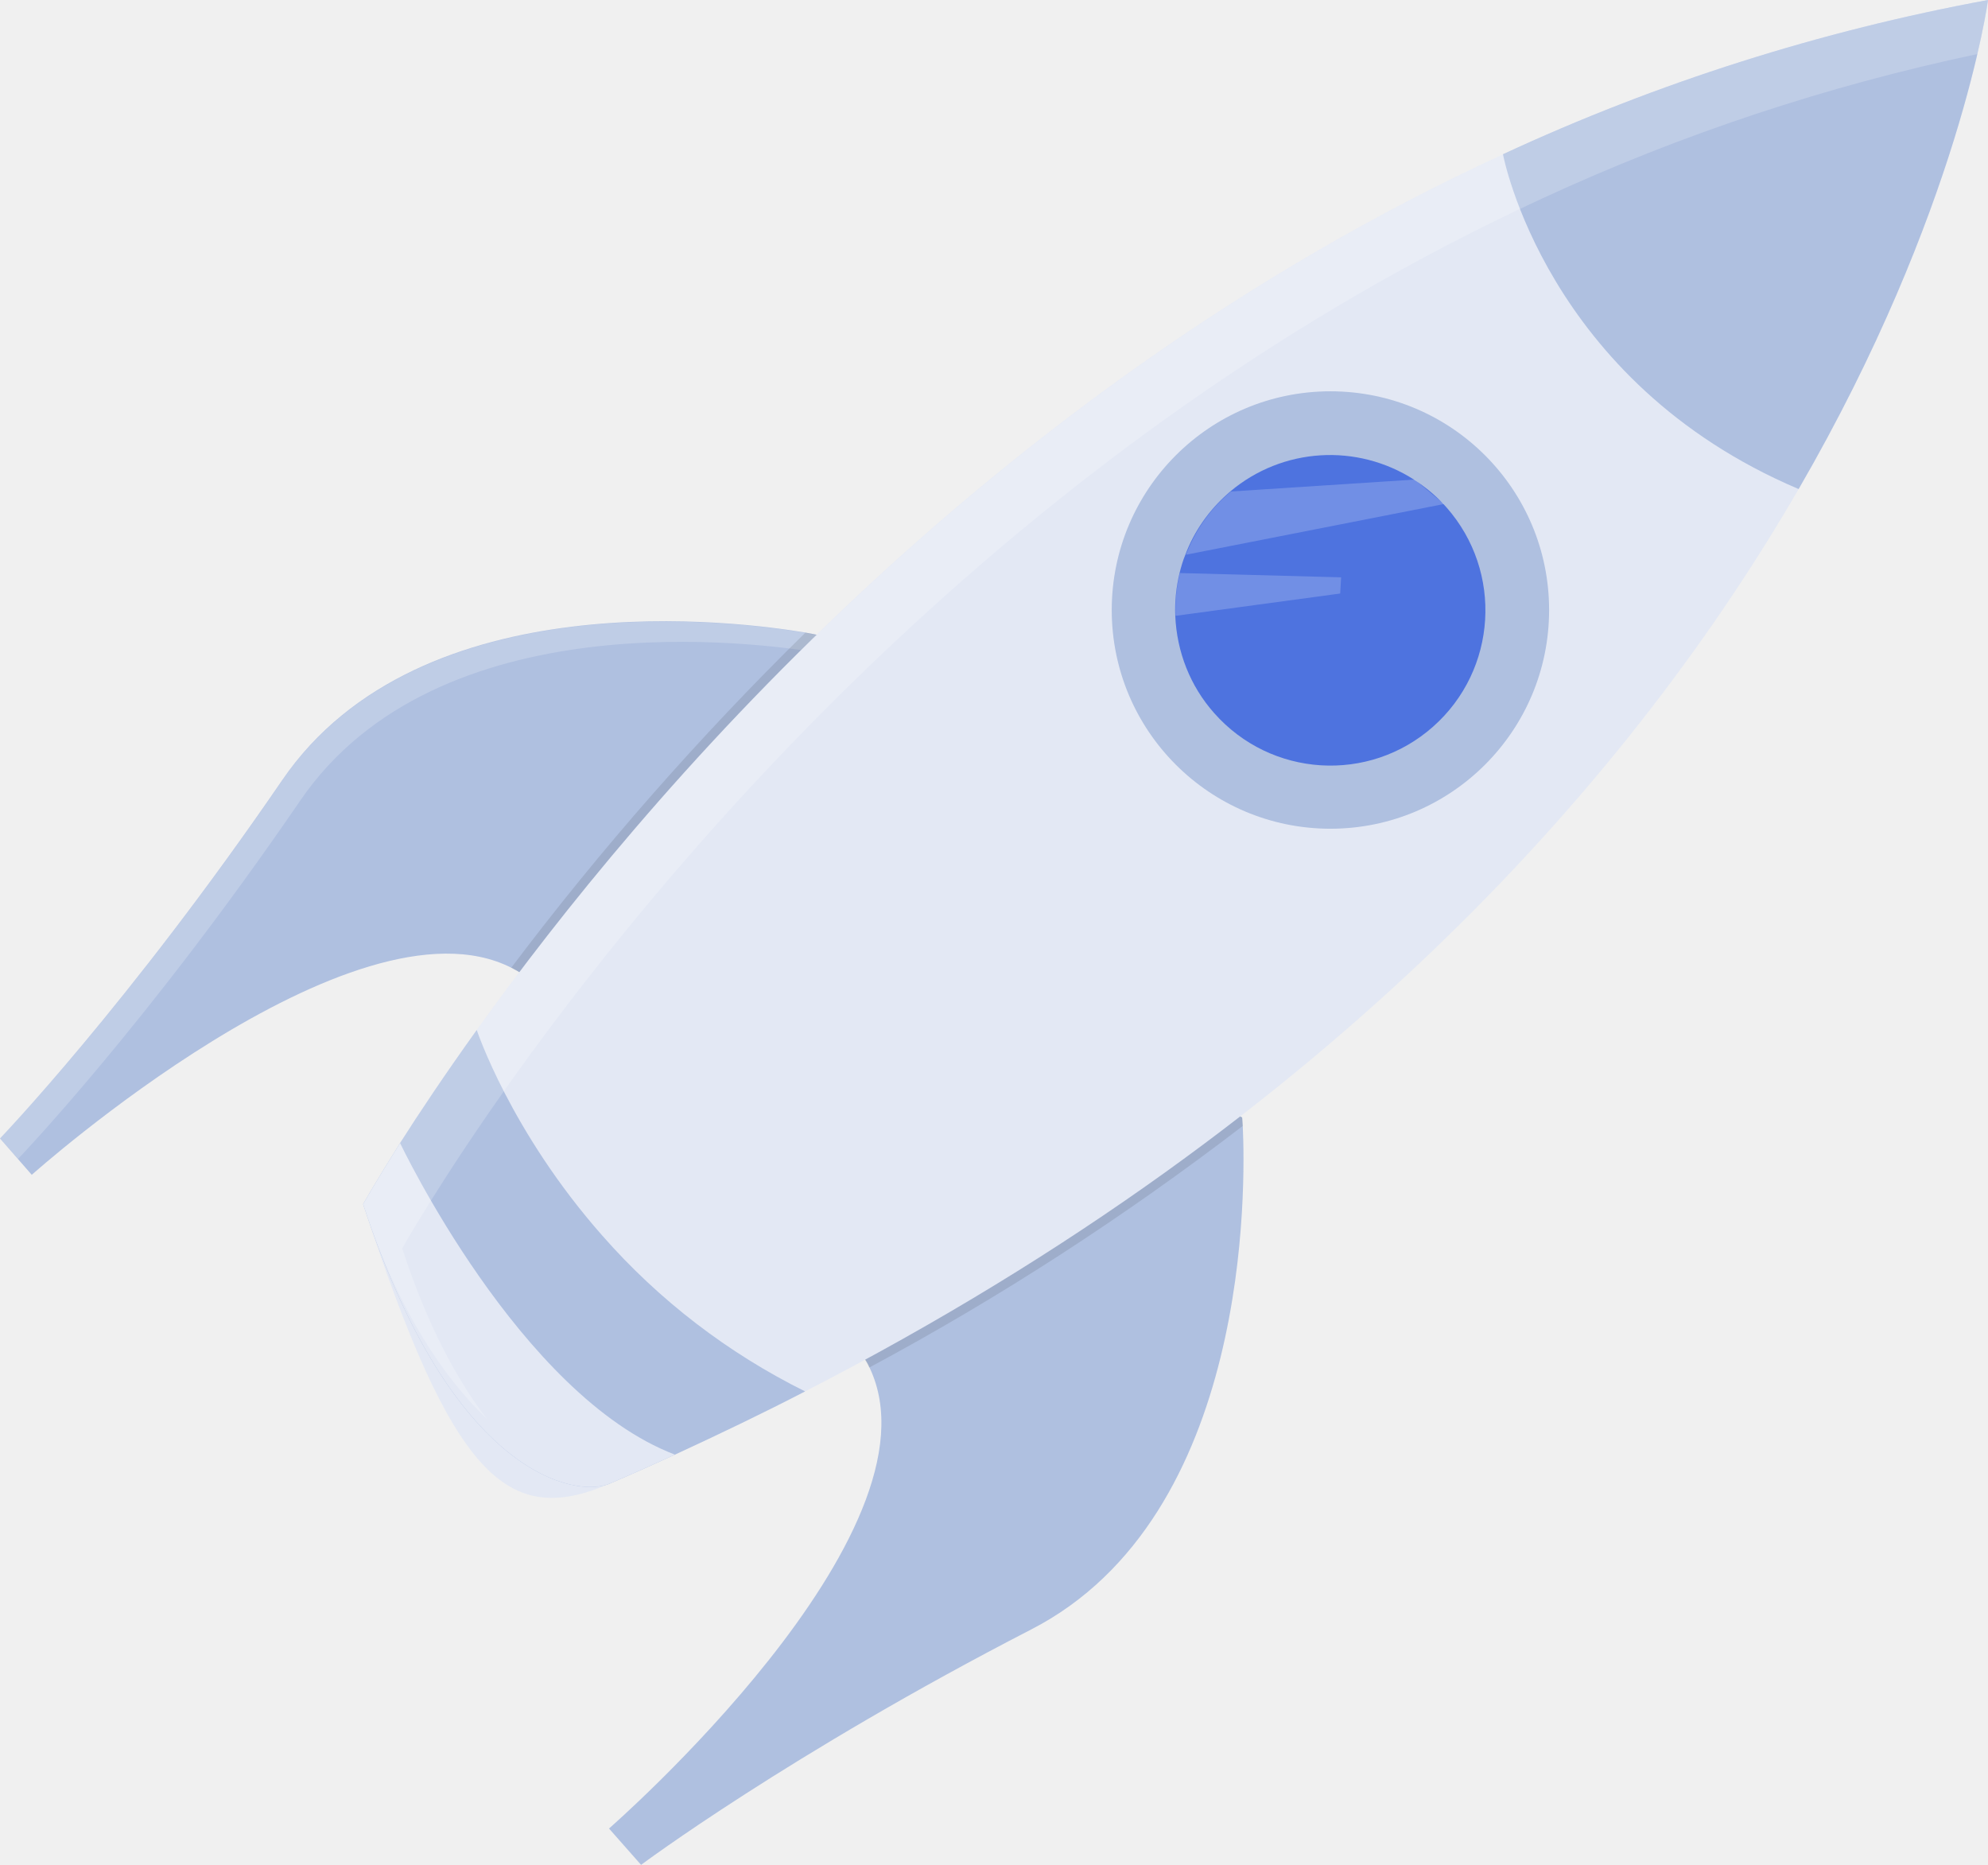
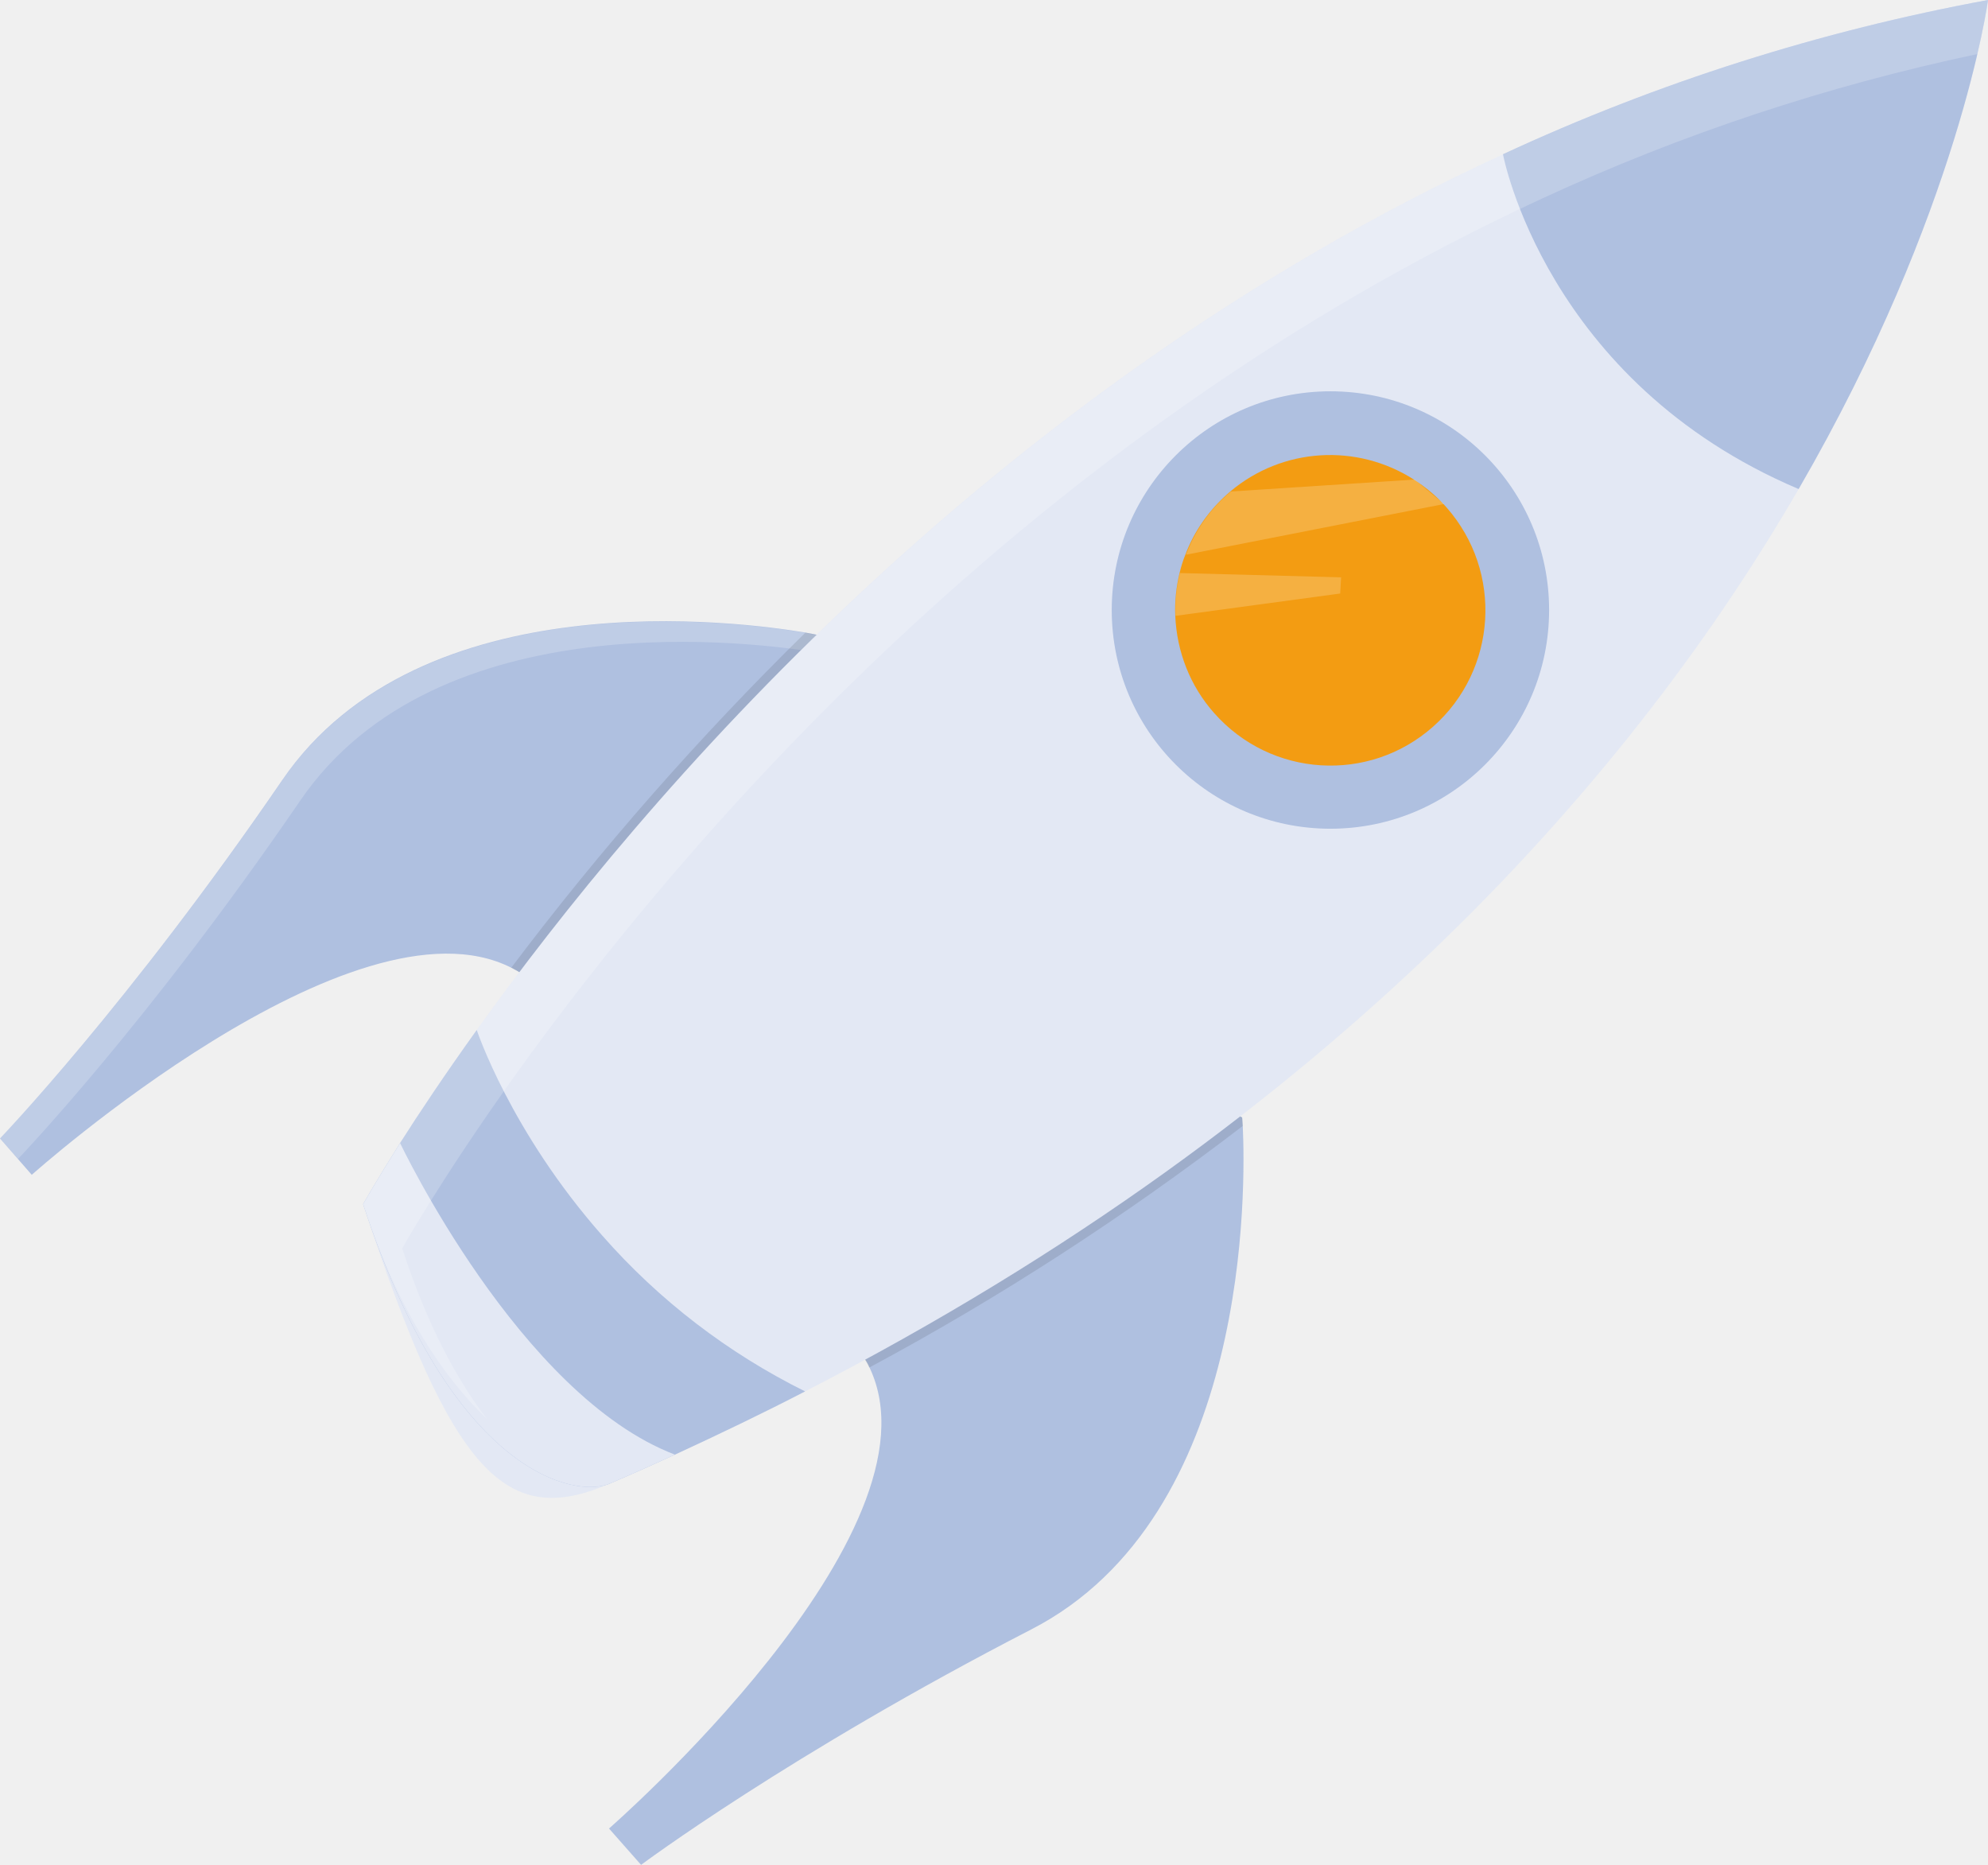
<svg xmlns="http://www.w3.org/2000/svg" version="1.1" id="b759170a-51c3-4e2f-999d-77dec9fd6d11" x="0px" y="0px" viewBox="0 0 650.9 610.5" style="enable-background:new 0 0 650.9 610.5;" xml:space="preserve">
  <style type="text/css">
	.st0{fill:#AFC0E0;}
	.st1{opacity:0.2;fill:#FFFFFF;enable-background:new    ;}
	.st2{opacity:0.1;enable-background:new    ;}
	.st3{fill:#E3E8F4;}
- 	.st4{fill:#4E73DF;}
+ 	.st4{fill:#f39c12;}
</style>
  <path class="st0" d="M174,321c-2-1.6-4.2-3-6.6-4.2c-51.8-26.2-157,67.8-157,67.8L0,372.7c0,0,42.1-43.8,92.4-117.3  c45.2-66.1,150.7-51.8,171.4-48.3c2.3,0.4,3.6,0.7,3.6,0.7C298.7,288.3,174,321,174,321z" />
  <path class="st1" d="M269.4,213.9c-0.6-2-1.3-4-2-6c0,0-1.2-0.2-3.6-0.7c-20.7-3.5-126.2-17.8-171.4,48.3C42.1,329,0,372.7,0,372.7  l5.9,6.7c0,0,42.1-43.8,92.4-117.3C143.3,196.3,248,210.2,269.4,213.9z" />
  <path class="st0" d="M337.7,533.4c-79.2,40.8-127.8,77.1-127.8,77.1l-10.5-11.9c0,0,111.1-96.8,85.3-150.9c-0.5-1.2-1.2-2.3-1.9-3.4  c0,0,47.9-119.6,123.9-78.5c0,0,0.1,1,0.2,2.9C407.8,387.8,409.7,496.3,337.7,533.4z" />
  <path class="st2" d="M174,321c-2-1.6-4.2-3-6.6-4.2c29.3-38.9,61.5-75.5,96.3-109.7c2.3,0.4,3.6,0.7,3.6,0.7  C298.7,288.3,174,321,174,321z" />
  <path class="st2" d="M406.9,368.6c-38.6,29.6-79.4,56.1-122.3,79.1c-0.5-1.2-1.2-2.3-1.9-3.4c0,0,47.9-119.6,123.9-78.5  C406.7,365.7,406.8,366.7,406.9,368.6z" />
  <path class="st3" d="M263.6,455.5c-20.3,10.4-41.6,20.5-64,30.2c-33.6,14.6-51.5-2.2-80.7-91.5c0,0,12.5-22.5,37.2-57  c54.3-75.8,167.5-209.1,336.1-286.7C542.7,27.1,596.1,10.1,650.9,0c0,0-9.1,68.8-62,160.1S439.1,365.3,263.6,455.5z" />
  <circle class="st0" cx="435.6" cy="199.7" r="71.6" />
  <path class="st4" d="M469.2,237.9c-21,18.6-53.1,16.6-71.7-4.5c-7.8-8.8-12.2-20-12.7-31.8c-0.2-4.7,0.3-9.4,1.4-14  c0.5-2,1.1-4.1,1.9-6c2.9-7.7,7.7-14.5,13.8-19.9c0.3-0.3,0.6-0.5,0.9-0.8c17.1-14.4,41.5-15.9,60.3-3.8c3.5,2.3,6.7,4.9,9.5,7.9  l1,1.1C492.2,187.2,490.2,219.3,469.2,237.9C469.2,237.8,469.2,237.9,469.2,237.9z" />
  <path class="st0" d="M588.9,160.1c-83-35.2-96.8-109.6-96.8-109.6C542.7,27,596.1,10.1,650.9,0C650.9,0,641.8,68.8,588.9,160.1z" />
  <path class="st0" d="M263.6,455.5c-13.7,7.1-27.9,13.9-42.6,20.7c-7,3.2-14.1,6.4-21.4,9.5c-10.9,4.7-51.5-2.2-80.7-91.5  c0,0,4.1-7.3,12.1-20c6.1-9.6,14.5-22.2,25.1-37c0,0,11,33.2,41.1,67.3C215.8,425.7,238.4,443,263.6,455.5z" />
  <path class="st3" d="M221,476.2c-7,3.2-14.1,6.4-21.4,9.5c-10.9,4.7-51.5-2.2-80.7-91.5c0,0,4.1-7.3,12.1-20  C131,374.2,170.2,456.9,221,476.2z" />
  <path class="st1" d="M463.2,157l-0.1,0l-60.1,3.9c-0.3,0.3-0.6,0.5-0.9,0.8c-6.2,5.4-10.9,12.3-13.8,19.9l84.5-16.6L463.2,157z" />
  <path class="st1" d="M438.8,194.3l-53.9,7.3c-0.2-4.7,0.3-9.4,1.4-14l52.8,1.4L438.8,194.3z" />
  <path class="st1" d="M131.7,408.7c0,0,12.5-22.5,37.2-57C223.2,276,336.4,142.7,504.9,65c45.6-21.1,93.3-36.9,142.5-47.3  C650.1,6.4,650.9,0,650.9,0c-54.8,10.1-108.2,27-158.7,50.5c-168.6,77.7-281.8,211-336.1,286.7c-24.7,34.4-37.2,57-37.2,57  c11.5,35.3,26.6,57,40.5,70.3C149.4,451.4,139.7,433.3,131.7,408.7z" />
</svg>
